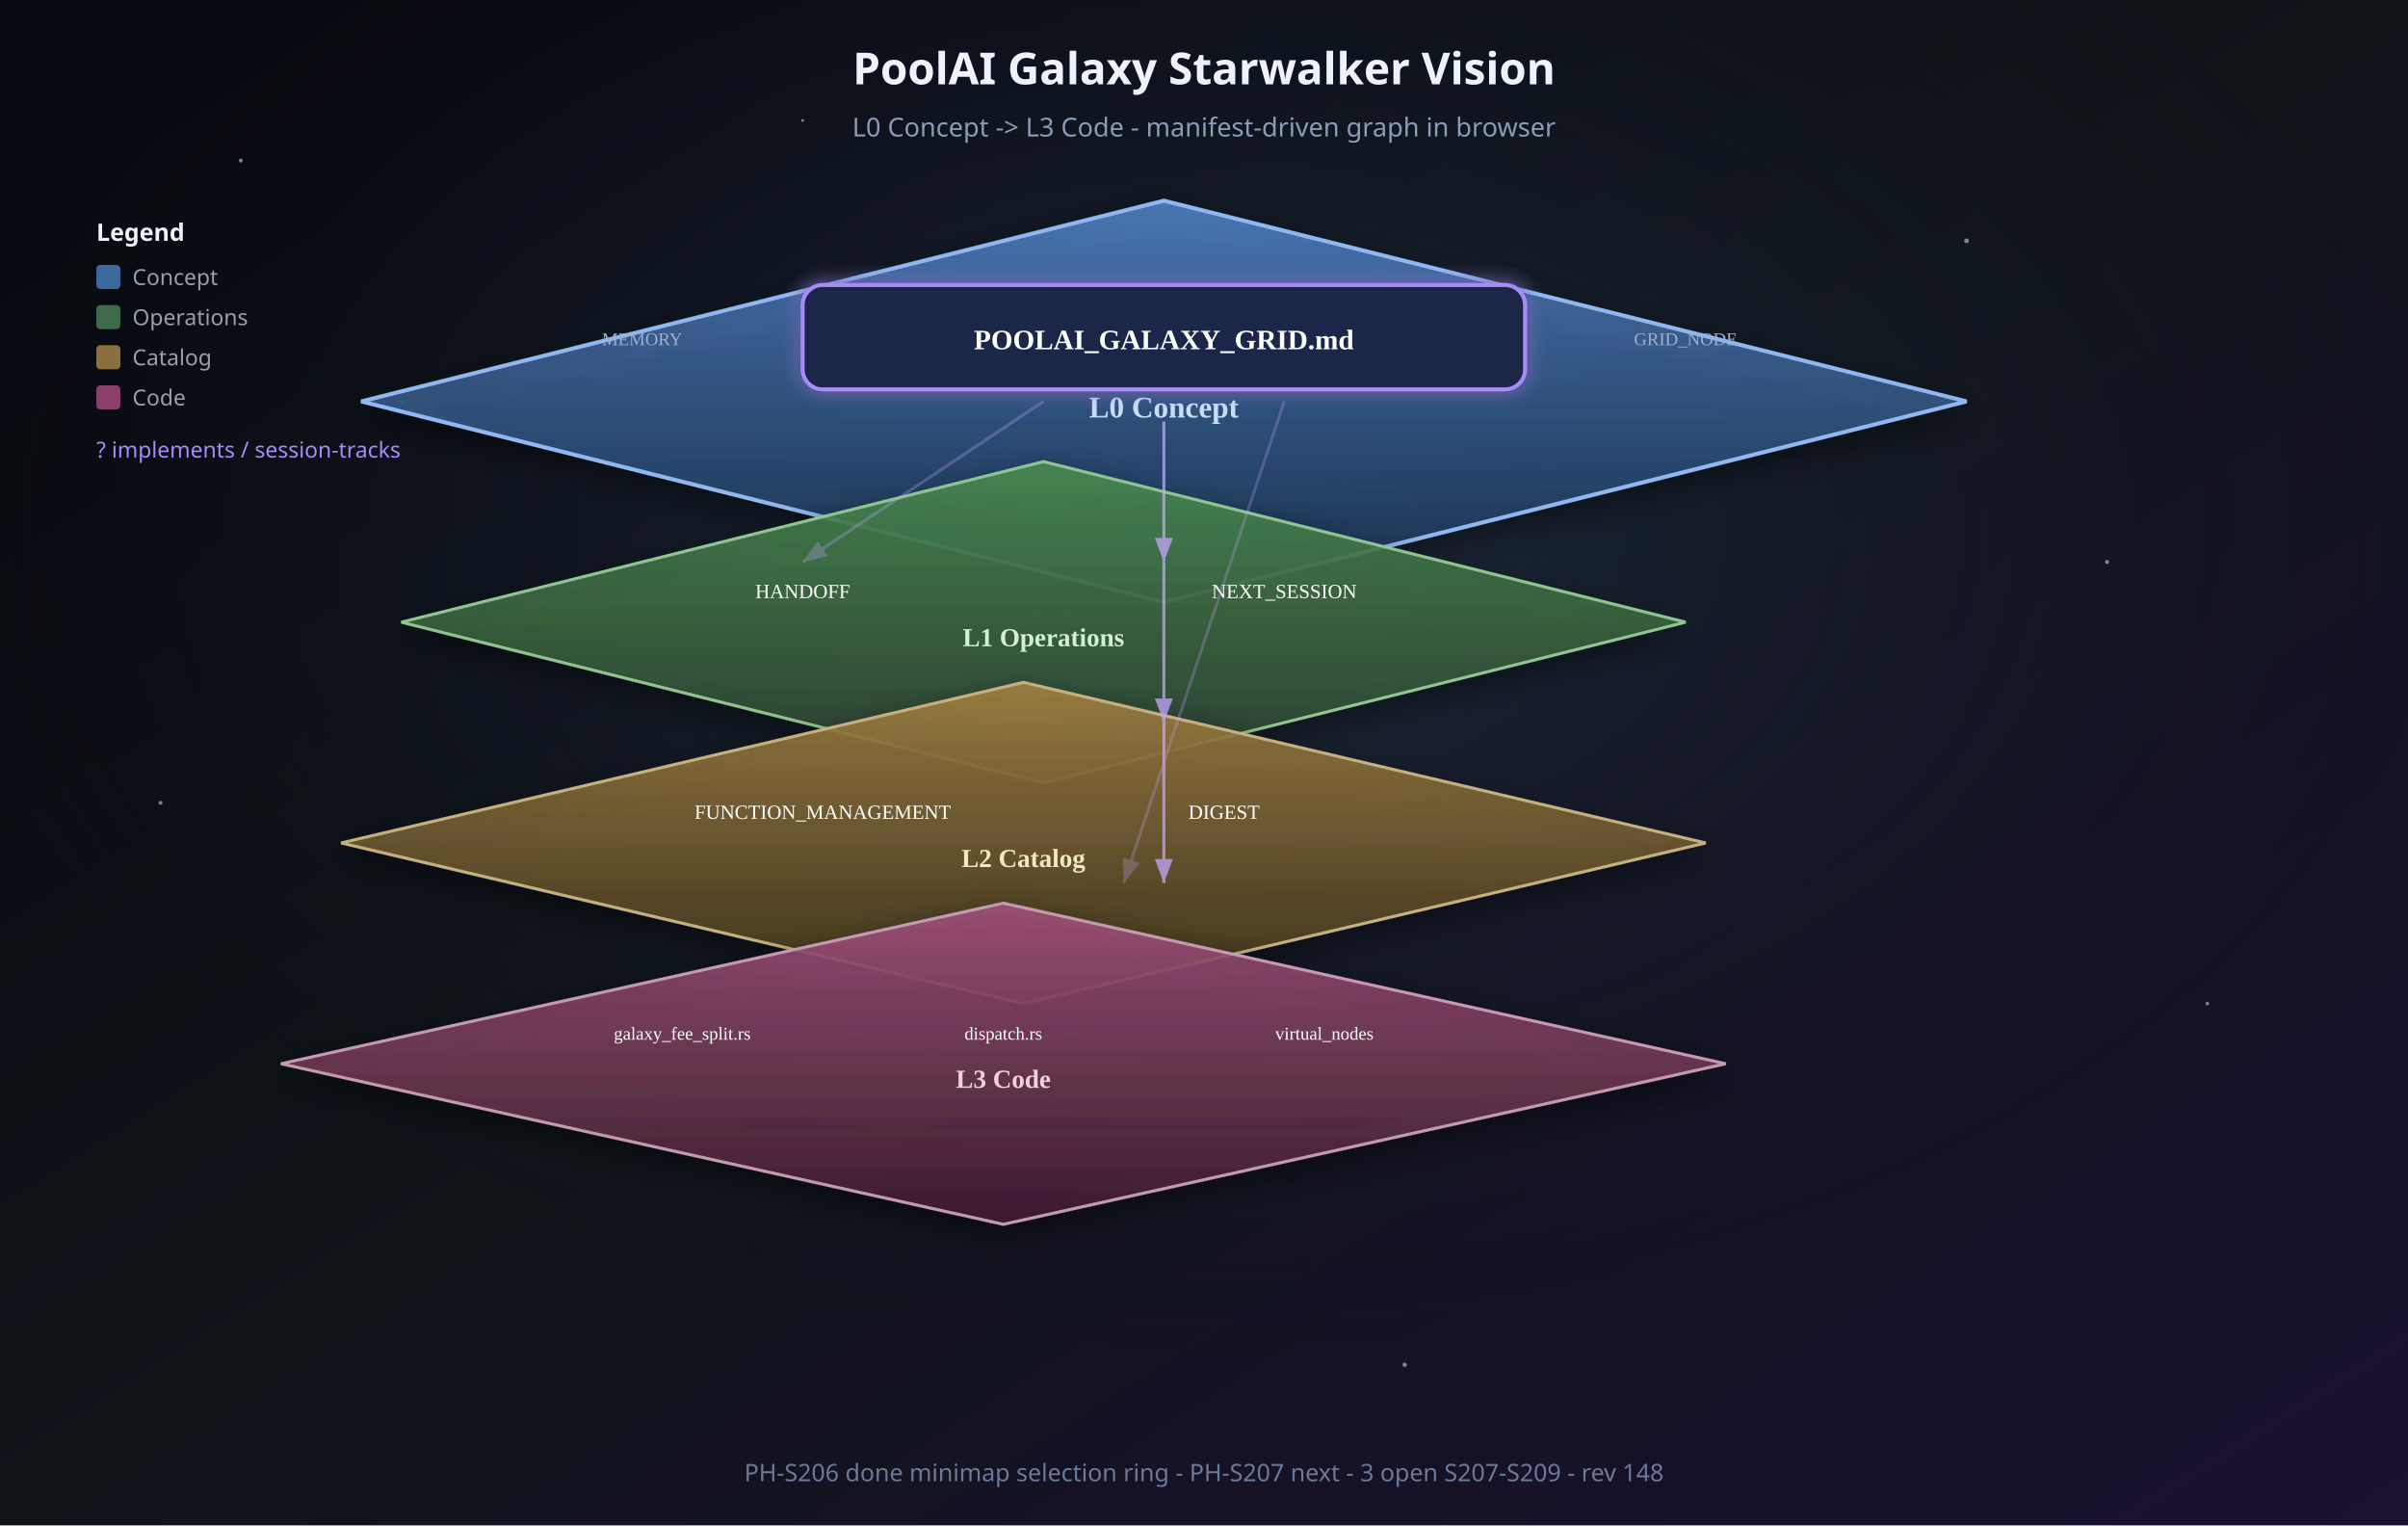
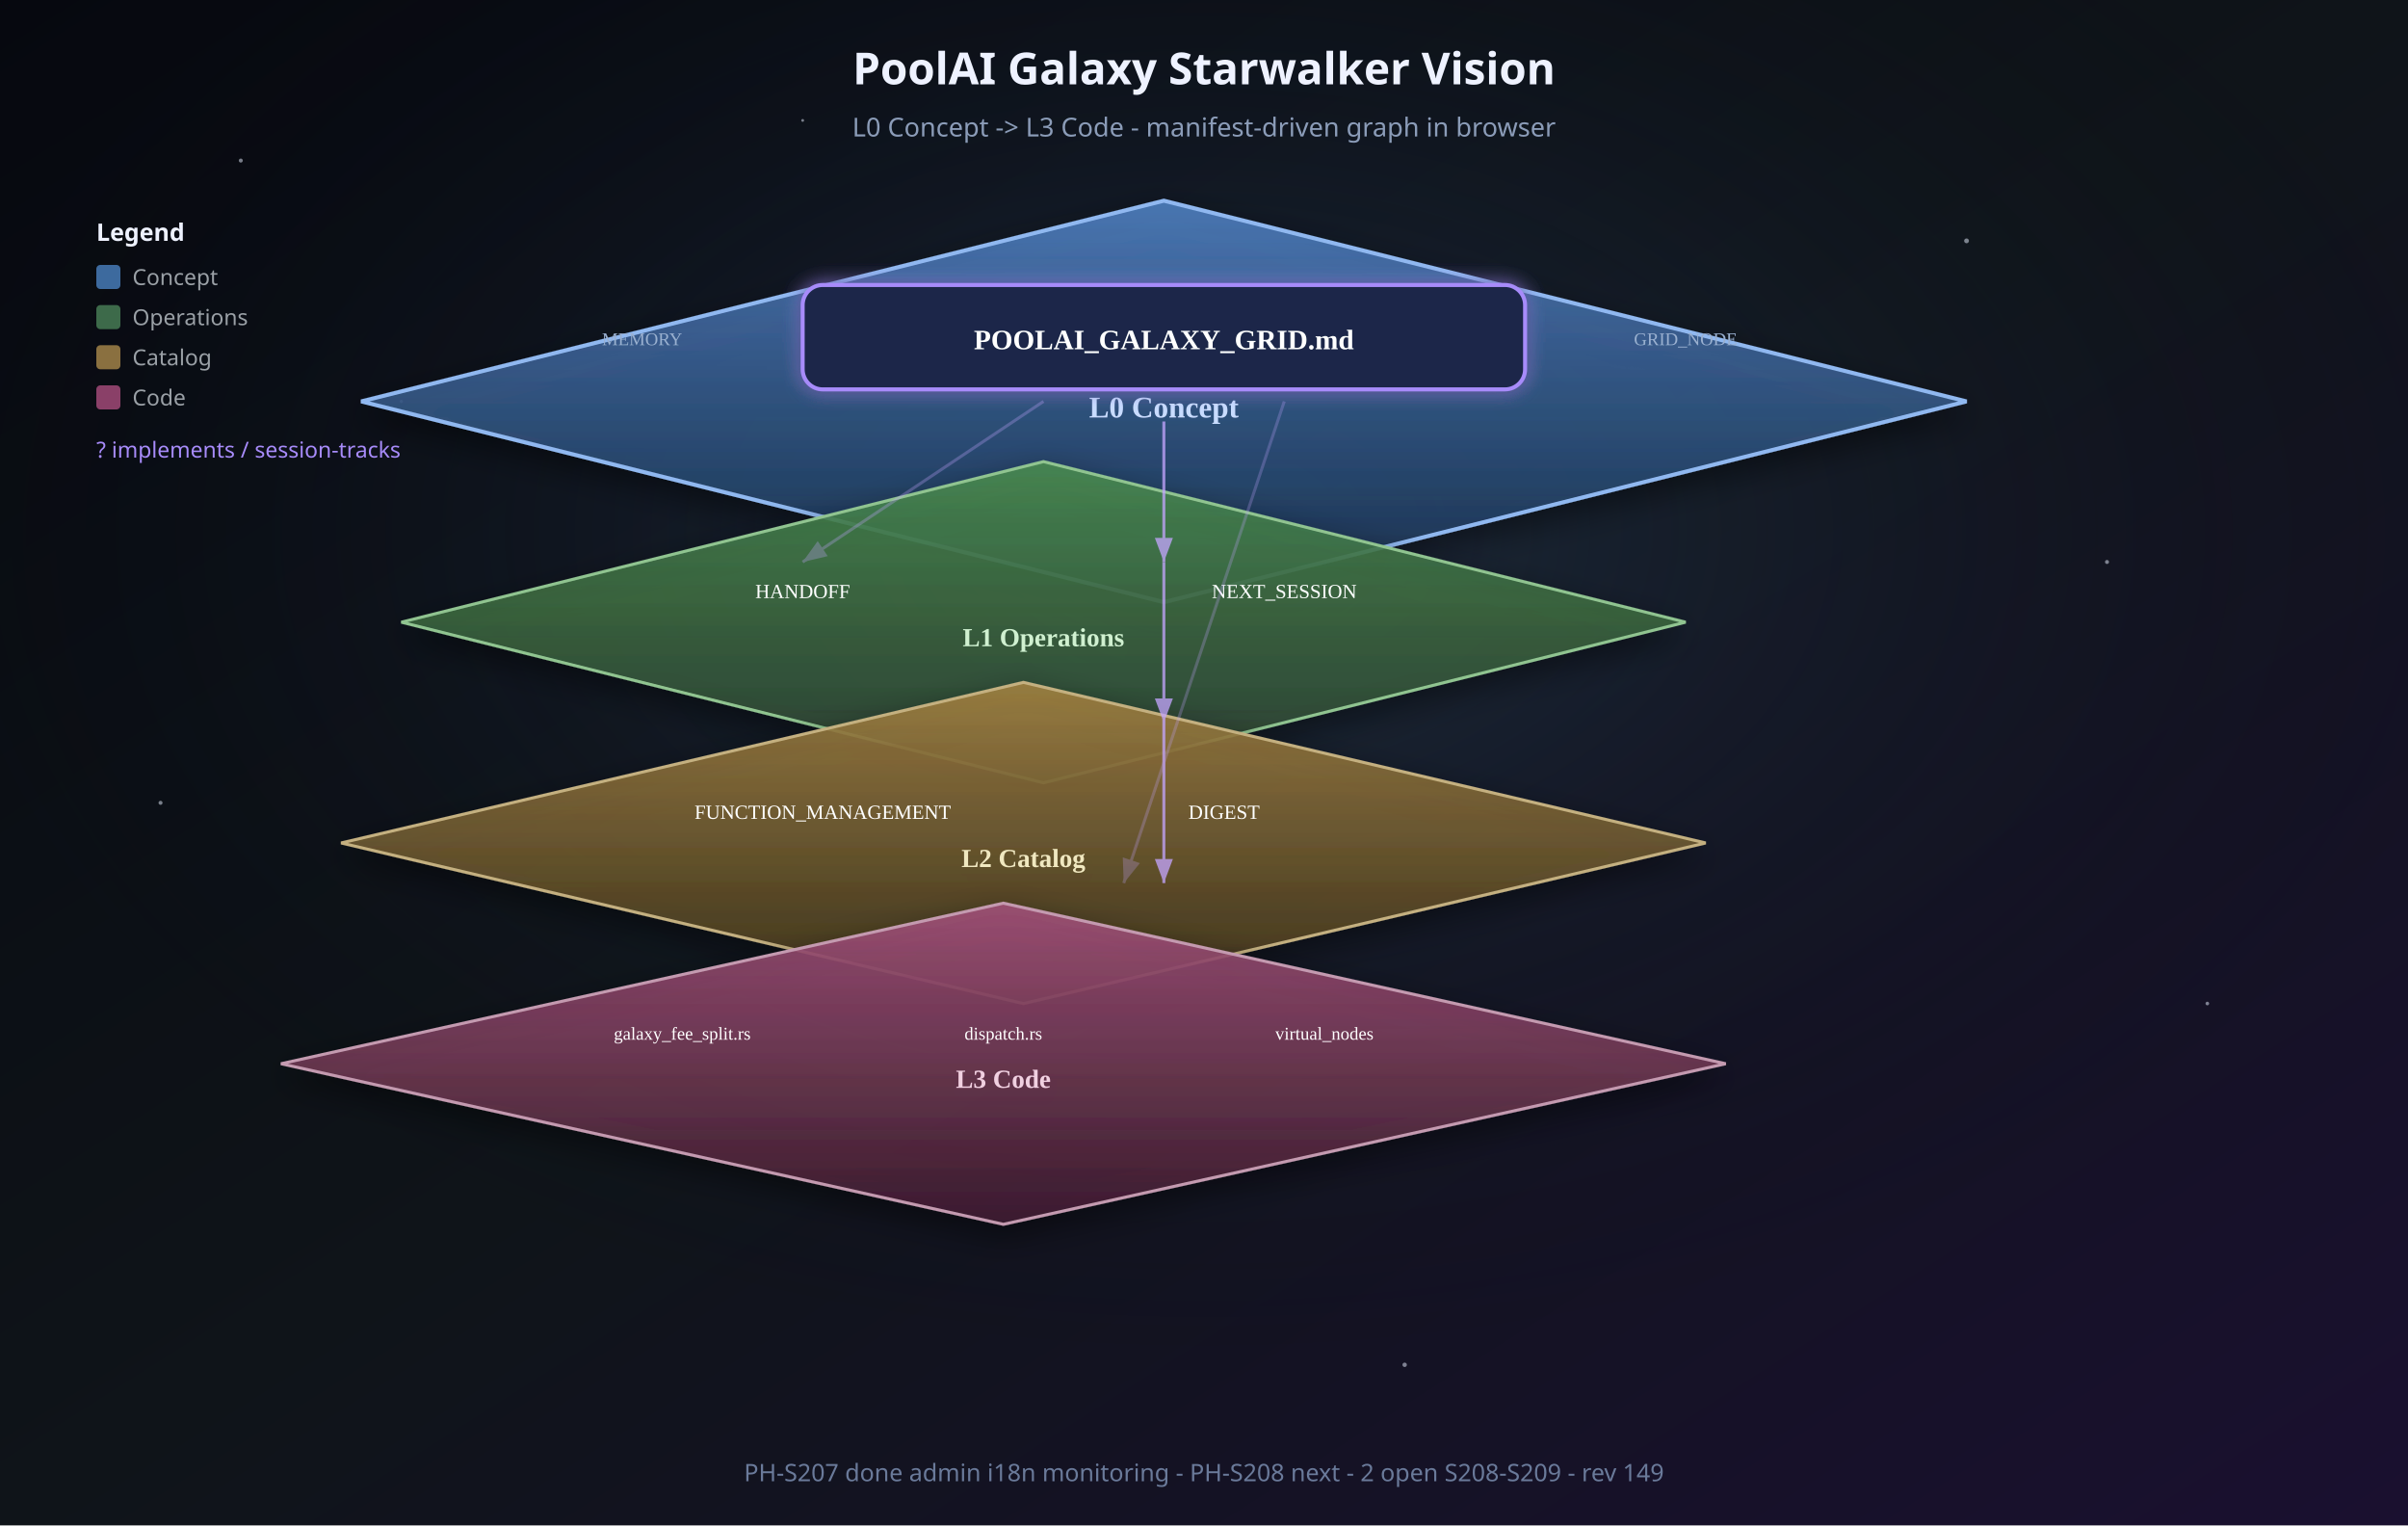
<svg xmlns="http://www.w3.org/2000/svg" viewBox="0 0 1200 760" role="img" aria-labelledby="title desc">
  <defs>
    <linearGradient id="bg" x1="0%" y1="0%" x2="100%" y2="100%">
      <stop offset="0%" stop-color="#06080f" />
      <stop offset="50%" stop-color="#0f1419" />
      <stop offset="100%" stop-color="#1a1030" />
    </linearGradient>
    <radialGradient id="nebula" cx="50%" cy="35%" r="55%">
      <stop offset="0%" stop-color="#3d5a8a" stop-opacity="0.35" />
      <stop offset="100%" stop-color="#06080f" stop-opacity="0" />
    </radialGradient>
    <linearGradient id="planeL0" x1="0%" y1="0%" x2="0%" y2="100%">
      <stop offset="0%" stop-color="#4a7ab8" stop-opacity="0.95" />
      <stop offset="100%" stop-color="#1e3350" stop-opacity="0.85" />
    </linearGradient>
    <linearGradient id="planeL1" x1="0%" y1="0%" x2="0%" y2="100%">
      <stop offset="0%" stop-color="#4a8a50" stop-opacity="0.9" />
      <stop offset="100%" stop-color="#2a4030" stop-opacity="0.85" />
    </linearGradient>
    <linearGradient id="planeL2" x1="0%" y1="0%" x2="0%" y2="100%">
      <stop offset="0%" stop-color="#a08040" stop-opacity="0.9" />
      <stop offset="100%" stop-color="#403520" stop-opacity="0.85" />
    </linearGradient>
    <linearGradient id="planeL3" x1="0%" y1="0%" x2="0%" y2="100%">
      <stop offset="0%" stop-color="#a05078" stop-opacity="0.9" />
      <stop offset="100%" stop-color="#402030" stop-opacity="0.85" />
    </linearGradient>
    <filter id="shadow" x="-30%" y="-30%" width="160%" height="160%">
      <feDropShadow dx="0" dy="6" stdDeviation="8" flood-color="#000" flood-opacity="0.5" />
    </filter>
    <filter id="glow" x="-50%" y="-50%" width="200%" height="200%">
      <feGaussianBlur stdDeviation="4" result="b" />
      <feMerge>
        <feMergeNode in="b" />
        <feMergeNode in="SourceGraphic" />
      </feMerge>
    </filter>
    <marker id="arrow" markerWidth="10" markerHeight="10" refX="8" refY="3" orient="auto">
      <path d="M0,0 L8,3 L0,6 Z" fill="#c4a5ff" />
    </marker>
  </defs>
  <rect width="1200" height="760" fill="url(#bg)" />
  <rect width="1200" height="760" fill="url(#nebula)" />
  <g fill="#e8f0ff" opacity="0.5">
    <circle cx="120" cy="80" r="1" />
    <circle cx="980" cy="120" r="1.2" />
    <circle cx="200" cy="200" r="0.8" />
    <circle cx="1050" cy="280" r="1" />
    <circle cx="80" cy="400" r="1" />
    <circle cx="1100" cy="500" r="0.9" />
    <circle cx="400" cy="60" r="0.7" />
    <circle cx="700" cy="680" r="1.1" />
  </g>
  <text x="600" y="42" text-anchor="middle" fill="#eef2ff" font-family="Segoe UI, system-ui, sans-serif" font-size="22" font-weight="600">PoolAI Galaxy Starwalker Vision</text>
  <text x="600" y="68" text-anchor="middle" fill="#8b9cb8" font-family="Segoe UI, system-ui, sans-serif" font-size="13">L0 Concept -&gt; L3 Code - manifest-driven graph in browser</text>
  <g transform="translate(180, 100)" filter="url(#shadow)">
    <path d="M0 100 L400 0 L800 100 L400 200 Z" fill="url(#planeL0)" stroke="#90b8f0" stroke-width="2" />
    <text x="400" y="108" text-anchor="middle" fill="#c8dcff" font-size="15" font-weight="700">L0 Concept</text>
    <g filter="url(#glow)">
      <rect x="220" y="42" width="360" height="52" rx="10" fill="#1a2848" stroke="#a78bfa" stroke-width="2" />
      <text x="400" y="74" text-anchor="middle" fill="#fff" font-size="14" font-weight="700">POOLAI_GALAXY_GRID.md</text>
    </g>
    <text x="140" y="72" text-anchor="middle" fill="#9ab0d0" font-size="9">MEMORY</text>
    <text x="660" y="72" text-anchor="middle" fill="#9ab0d0" font-size="9">GRID_NODE</text>
  </g>
  <g transform="translate(200, 230)" filter="url(#shadow)">
    <path d="M0 80 L320 0 L640 80 L320 160 Z" fill="url(#planeL1)" stroke="#90c490" stroke-width="1.5" />
    <text x="320" y="92" text-anchor="middle" fill="#d0f0d0" font-size="13" font-weight="600">L1 Operations</text>
    <text x="200" y="68" text-anchor="middle" fill="#fff" font-size="10">HANDOFF</text>
    <text x="440" y="68" text-anchor="middle" fill="#fff" font-size="10">NEXT_SESSION</text>
  </g>
  <g transform="translate(170, 340)" filter="url(#shadow)">
    <path d="M0 80 L340 0 L680 80 L340 160 Z" fill="url(#planeL2)" stroke="#c4b080" stroke-width="1.5" />
    <text x="340" y="92" text-anchor="middle" fill="#f0e8c0" font-size="13" font-weight="600">L2 Catalog</text>
    <text x="240" y="68" text-anchor="middle" fill="#fff" font-size="10">FUNCTION_MANAGEMENT</text>
    <text x="440" y="68" text-anchor="middle" fill="#fff" font-size="10">DIGEST</text>
  </g>
  <g transform="translate(140, 450)" filter="url(#shadow)">
    <path d="M0 80 L360 0 L720 80 L360 160 Z" fill="url(#planeL3)" stroke="#c49ab0" stroke-width="1.5" />
    <text x="360" y="92" text-anchor="middle" fill="#f0d0e0" font-size="13" font-weight="600">L3 Code</text>
    <text x="200" y="68" text-anchor="middle" fill="#fff" font-size="9">galaxy_fee_split.rs</text>
    <text x="360" y="68" text-anchor="middle" fill="#fff" font-size="9">dispatch.rs</text>
    <text x="520" y="68" text-anchor="middle" fill="#fff" font-size="9">virtual_nodes</text>
  </g>
  <g fill="none" stroke="#c4a5ff" stroke-width="1.5" marker-end="url(#arrow)" opacity="0.75">
    <path d="M580 210 L580 280" />
    <path d="M580 280 L580 360" />
    <path d="M580 360 L580 440" />
    <path d="M520 200 L400 280" opacity="0.4" />
    <path d="M640 200 L560 440" opacity="0.35" />
  </g>
  <g transform="translate(48, 120)" font-family="Segoe UI, system-ui, sans-serif" font-size="11">
    <text x="0" y="0" fill="#eef2ff" font-weight="600" font-size="12">Legend</text>
    <rect x="0" y="12" width="12" height="12" rx="2" fill="#3d6a9e" />
    <text x="18" y="22" fill="#9aa0a6">Concept</text>
    <rect x="0" y="32" width="12" height="12" rx="2" fill="#3d6a4a" />
    <text x="18" y="42" fill="#9aa0a6">Operations</text>
    <rect x="0" y="52" width="12" height="12" rx="2" fill="#8a7040" />
    <text x="18" y="62" fill="#9aa0a6">Catalog</text>
    <rect x="0" y="72" width="12" height="12" rx="2" fill="#8a4068" />
    <text x="18" y="82" fill="#9aa0a6">Code</text>
    <text x="0" y="108" fill="#a78bfa">? implements / session-tracks</text>
  </g>
-   <text x="600" y="738" text-anchor="middle" fill="#6a7a9a" font-family="Segoe UI, system-ui, sans-serif" font-size="12">PH-S206 done minimap selection ring - PH-S207 next - 3 open S207-S209 - rev 148</text>
+   <text x="600" y="738" text-anchor="middle" fill="#6a7a9a" font-family="Segoe UI, system-ui, sans-serif" font-size="12">PH-S207 done admin i18n monitoring - PH-S208 next - 2 open S208-S209 - rev 149</text>
</svg>
